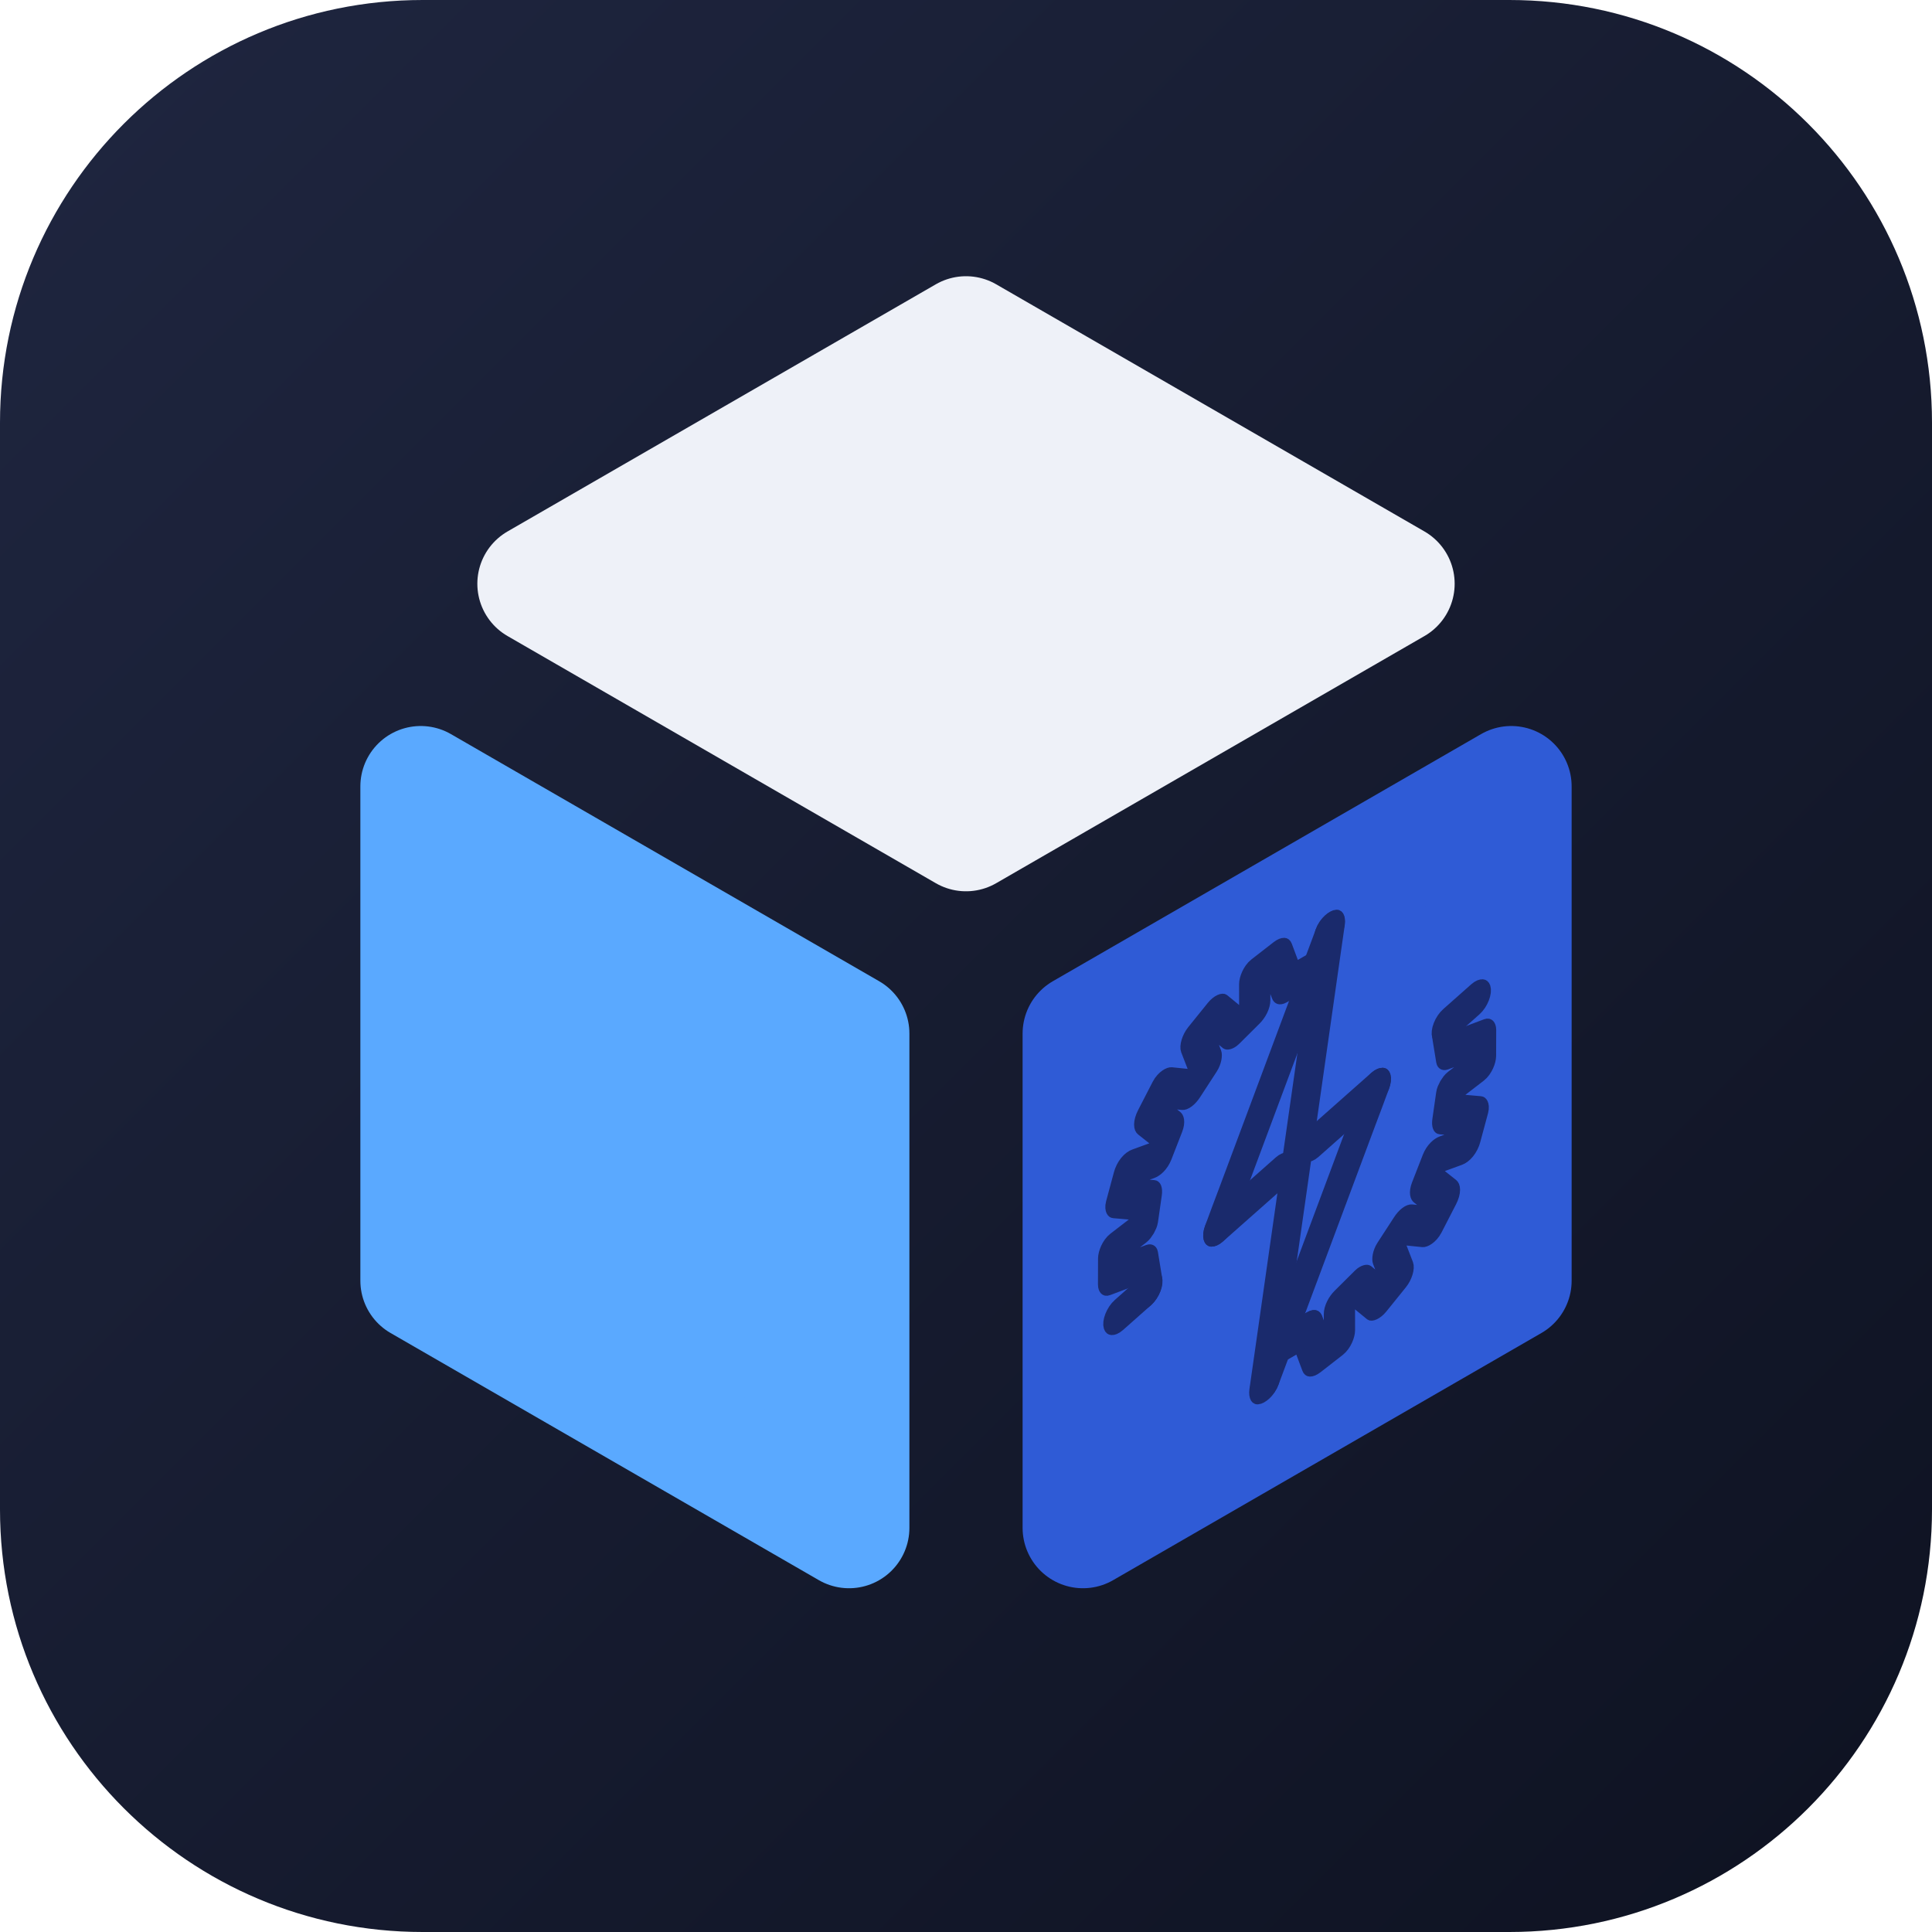
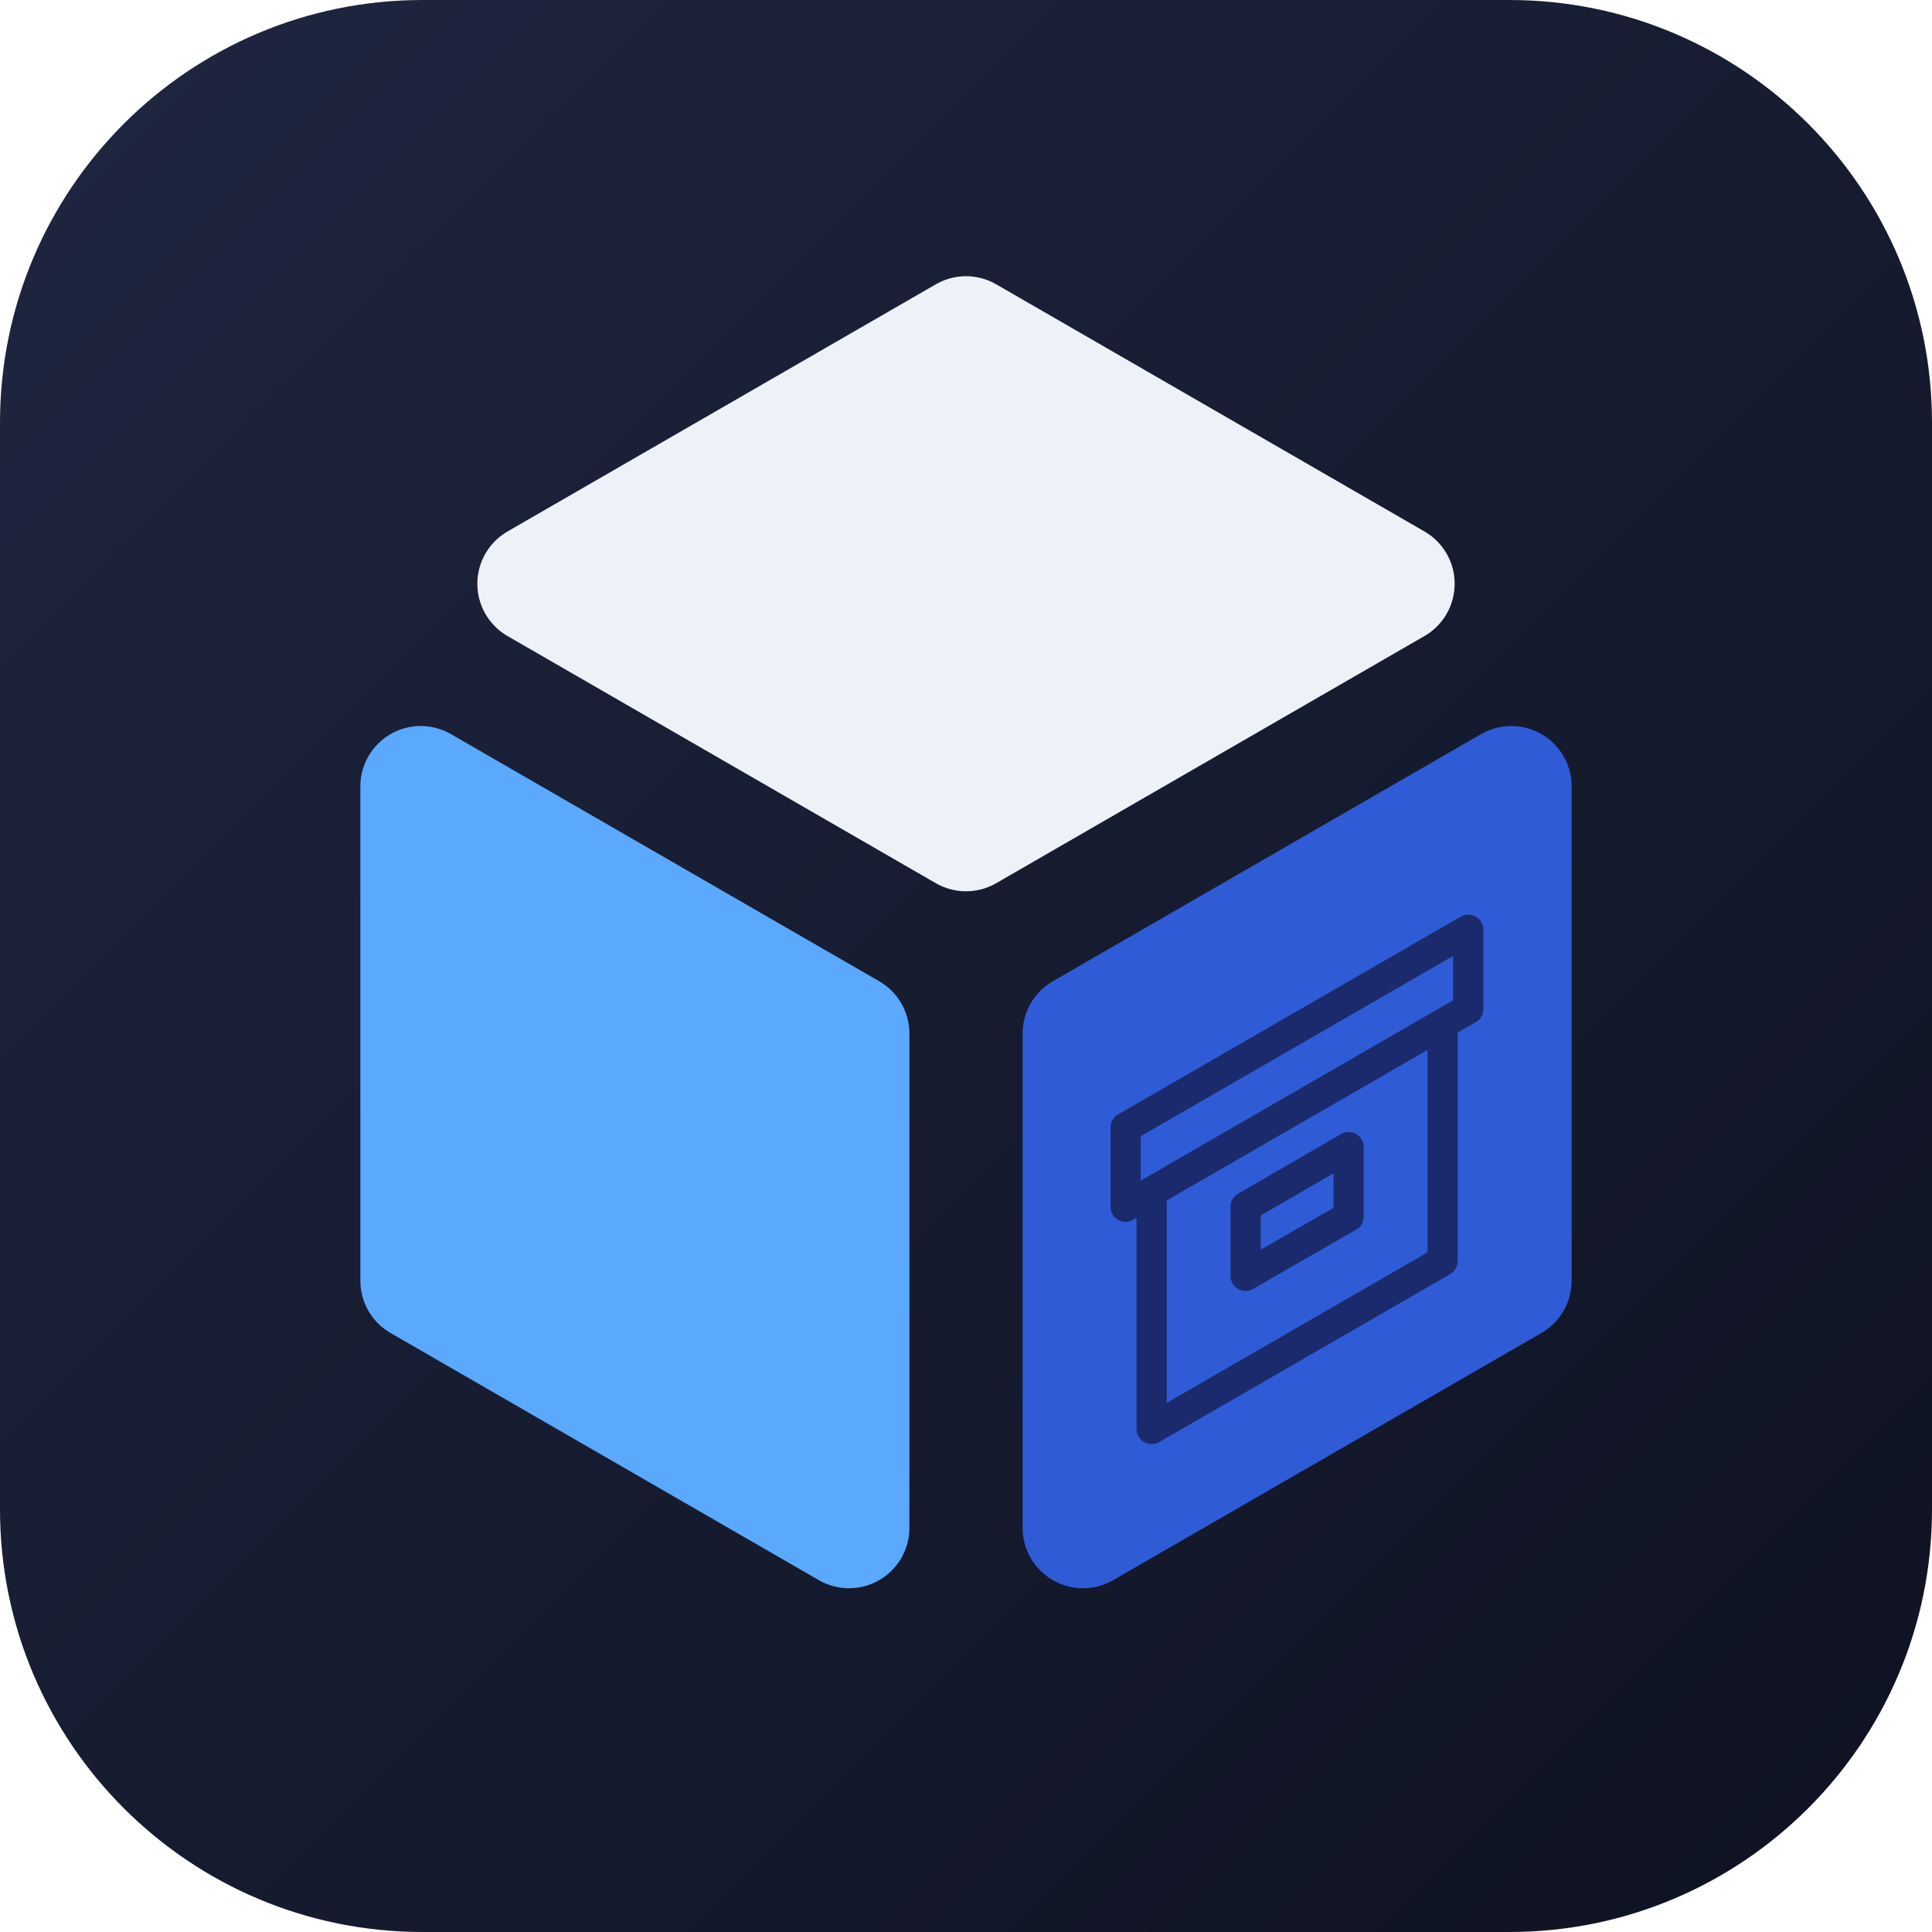
<svg xmlns="http://www.w3.org/2000/svg" viewBox="0 0 512 512">
  <defs>
-     <linearGradient id="blued2square" x1="0" y1="0" x2="1" y2="1">
-       <stop offset="0" stop-color="#5aa9ff" />
-       <stop offset="1" stop-color="#3d6ff2" />
-     </linearGradient>
    <linearGradient id="navyd2square" x1="0" y1="0" x2="1" y2="1">
      <stop offset="0" stop-color="#1f2640" />
      <stop offset="1" stop-color="#0e1221" />
    </linearGradient>
  </defs>
  <rect width="512" height="512" rx="112" fill="url(#navyd2square)" />
  <path d="M256.0 89.2 L369.5 154.7 L256.0 220.2 L142.5 154.7 Z" fill="#eef1f8" stroke="#eef1f8" stroke-width="32" stroke-linejoin="round" />
  <path d="M111.5 208.4 L225.0 273.9 L225.0 404.9 L111.5 339.4 Z" fill="#5aa9ff" stroke="#5aa9ff" stroke-width="32" stroke-linejoin="round" />
  <path d="M287.0 273.9 L400.5 208.4 L400.5 339.4 L287.0 404.9 Z" fill="#2f5bd6" stroke="#2f5bd6" stroke-width="32" stroke-linejoin="round" />
-   <g transform="matrix(113.49 -65.52 0.00 131.05 287.00 273.90)">
-     <g transform="translate(0.03 0.03) scale(0.00094)">
-       <path d="M856.3,413.1c3,17.6,6.1,35.2,9.1,52.8c1,5.8,7.3,12.1,13.1,13.1 c24.1,4.2,48.2,8.4,72.3,12.6c-4.6-6-9.2-12.1-13.8-18.1c-0.1,18.7-0.1,37.4-0.2,56.1c4.6-6,9.2-12.1,13.8-18.1 c-24.1,4-48.2,8.1-72.3,12.1c-5.8,1-12.1,7.3-13.1,13.1c-3.2,17.6-6.3,35.2-9.5,52.7c-1.5,8.2,1,16.8,8.6,21.2 c21.2,12.2,42.4,24.4,63.6,36.6c-2.9-7.1-5.7-14.1-8.6-21.2c-6.5,17.5-12.9,35.1-19.4,52.6c7.7-4.4,15.4-8.7,23.1-13.1 c-24-4.4-48.1-8.9-72.1-13.3c-8.3-1.5-16.7,1-21.2,8.6c-9,15.4-18,30.9-26.9,46.3c-4.5,7.7-2.5,16.3,2.9,22.7 c15.8,18.7,31.5,37.4,47.3,56.1c0-8.8,0-17.7,0-26.5c-12.1,14.3-24.1,28.6-36.2,42.8c7.6-1,15.1-2,22.7-2.9 c-21.1-12.4-42.1-24.8-63.2-37.2c-7.7-4.5-16.3-2.5-22.7,2.9c-13.7,11.4-27.4,22.9-41.2,34.3c-4.7,3.9-6.9,12.5-4.8,18.2 c8.4,23,16.8,45.9,25.2,68.9c2.9-7.1,5.7-14.1,8.6-21.2c-16.2,9.3-32.4,18.6-48.7,27.9c7.6,1,15.1,2,22.7,2.9 c-15.6-18.9-31.1-37.7-46.7-56.6c-3.9-4.7-12.5-6.9-18.2-4.8c-16.8,6.1-33.6,12.1-50.4,18.2c-7.8,2.8-13.8,9.4-13.8,18.1 c0,24.5,0.1,48.9,0.1,73.4c4.6-6,9.2-12.1,13.8-18.1c-18.4,3.2-36.8,6.4-55.3,9.6c7.7,4.4,15.4,8.7,23.1,13.1 c-8.2-23-16.3-46.1-24.5-69.1c-2.8-7.9-9.4-13.7-18.1-13.8c-17.9-0.1-35.7-0.1-53.6-0.2c-9.8,0-19.2,8.6-18.8,18.8 c0.5,10.2,8.2,18.7,18.8,18.8c17.9,0.1,35.7,0.1,53.6,0.2c-6-4.6-12.1-9.2-18.1-13.8c8.2,23,16.3,46.1,24.5,69.1 c3.6,10.3,12.4,14.9,23.1,13.1c18.4-3.2,36.8-6.4,55.3-9.6c8-1.4,13.8-10.4,13.8-18.1c0-24.5-0.1-48.9-0.1-73.4 c-4.6,6-9.2,12.1-13.8,18.1c16.8-6.1,33.6-12.1,50.4-18.2c-6.1-1.6-12.2-3.2-18.2-4.8c15.6,18.9,31.1,37.7,46.7,56.6 c5.3,6.4,16,6.8,22.7,2.9c16.2-9.3,32.4-18.6,48.7-27.9c6.7-3.8,11.4-13.5,8.6-21.2c-8.4-23-16.8-45.9-25.2-68.9 c-1.6,6.1-3.2,12.2-4.8,18.2c13.7-11.4,27.4-22.9,41.2-34.3c-7.6,1-15.1,2-22.7,2.9c21.1,12.4,42.1,24.8,63.2,37.2 c6.7,3.9,17.4,3.3,22.7-2.9c12.1-14.3,24.1-28.6,36.2-42.8c7-8.3,7-18.2,0-26.5c-15.8-18.7-31.5-37.4-47.3-56.1 c1,7.6,2,15.1,2.9,22.7c9-15.4,18-30.9,26.9-46.3c-7.1,2.9-14.1,5.7-21.2,8.6c24,4.4,48.1,8.9,72.1,13.3 c10.6,2,19.3-2.9,23.1-13.1c6.5-17.5,12.9-35.1,19.4-52.6c2.8-7.6-1.9-17.3-8.6-21.2c-21.2-12.2-42.4-24.4-63.6-36.6 c2.9,7.1,5.7,14.1,8.6,21.2c3.2-17.6,6.3-35.2,9.5-52.7c-4.4,4.4-8.7,8.7-13.1,13.1c24.1-4,48.2-8.1,72.3-12.1 c8-1.3,13.7-10.5,13.8-18.1c0.1-18.7,0.1-37.4,0.2-56.1c0-7.6-5.8-16.7-13.8-18.1c-24.1-4.2-48.2-8.4-72.3-12.6 c4.4,4.4,8.7,8.7,13.1,13.1c-3-17.6-6.1-35.2-9.1-52.8c-1.7-9.7-14.1-16-23.1-13.1C859,393.4,854.5,402.7,856.3,413.1L856.3,413.1 z" fill="#1a2a6c" stroke="#1a2a6c" stroke-width="40" stroke-linejoin="round" />
-       <path d="M144.9,594.6c-3.5-20.1-7-40.3-10.4-60.4c-1-5.8-7.3-12.1-13.1-13.1 c-24.1-4.2-48.2-8.4-72.3-12.6c4.6,6,9.2,12.1,13.8,18.1c0.1-18.7,0.1-37.4,0.2-56.1c-4.6,6-9.2,12.1-13.8,18.1 c24.1-4,48.2-8.1,72.3-12.1c5.8-1,12.1-7.3,13.1-13.1c3.2-17.6,6.3-35.2,9.5-52.7c1.5-8.2-1-16.8-8.6-21.2 C114.4,377.2,93.2,365,72,352.8c2.9,7.1,5.7,14.1,8.6,21.2c6.5-17.5,12.9-35.1,19.4-52.6c-7.7,4.4-15.4,8.7-23.1,13.1 c24,4.4,48.1,8.9,72.1,13.3c8.3,1.5,16.7-1,21.2-8.6c9-15.4,18-30.9,26.9-46.3c4.5-7.7,2.5-16.3-2.9-22.7 c-15.8-18.7-31.5-37.4-47.3-56.1c0,8.8,0,17.7,0,26.5c12.1-14.3,24.1-28.6,36.2-42.8c-7.6,1-15.1,2-22.7,2.9 c21.1,12.4,42.1,24.8,63.2,37.2c7.7,4.5,16.3,2.5,22.7-2.9c13.7-11.4,27.4-22.9,41.2-34.3c4.7-3.9,6.9-12.5,4.8-18.2 c-8.4-23-16.8-45.9-25.2-68.9c-2.9,7.1-5.7,14.1-8.6,21.2c16.2-9.3,32.4-18.6,48.7-27.9c-7.6-1-15.1-2-22.7-2.9 c15.6,18.9,31.1,37.7,46.7,56.6c3.9,4.7,12.5,6.9,18.2,4.8c16.8-6.1,33.6-12.1,50.4-18.2c7.8-2.8,13.8-9.4,13.8-18.1 c0-24.5-0.1-48.9-0.1-73.4c-4.6,6-9.2,12.1-13.8,18.1c18.4-3.2,36.8-6.4,55.3-9.6c-7.7-4.4-15.4-8.7-23.1-13.1 c8.2,23,16.3,46.1,24.5,69.1c2.8,7.9,9.4,13.7,18.1,13.8c23.2,0.1,46.4,0.2,69.6,0.2c9.8,0,19.2-8.6,18.8-18.7 c-0.5-10.2-8.2-18.7-18.8-18.8c-23.2-0.1-46.4-0.2-69.6-0.2c6,4.6,12.1,9.2,18.1,13.8c-8.2-23-16.3-46.1-24.5-69.1 C464.4,30.9,455.6,26.2,445,28c-18.4,3.2-36.8,6.4-55.3,9.6c-8,1.4-13.8,10.4-13.8,18.1c0,24.5,0.1,48.9,0.1,73.4 c4.6-6,9.2-12.1,13.8-18.1c-16.8,6.1-33.6,12.1-50.4,18.2c6.1,1.6,12.2,3.2,18.2,4.8c-15.6-18.9-31.1-37.7-46.7-56.6 c-5.3-6.4-16-6.8-22.7-2.9c-16.2,9.3-32.4,18.6-48.7,27.9c-6.7,3.8-11.4,13.5-8.6,21.2c8.4,23,16.8,45.9,25.2,68.9 c1.6-6.1,3.2-12.2,4.8-18.2c-13.7,11.4-27.4,22.9-41.2,34.3c7.6-1,15.1-2,22.7-2.9c-21.1-12.4-42.1-24.8-63.2-37.2 c-6.7-3.9-17.4-3.3-22.7,2.9c-12.1,14.3-24.1,28.6-36.2,42.8c-7,8.3-7,18.2,0,26.5c15.8,18.7,31.5,37.4,47.3,56.1 c-1-7.6-2-15.1-2.9-22.7c-9,15.4-18,30.9-26.9,46.3c7.1-2.9,14.1-5.7,21.2-8.6c-24-4.4-48.1-8.9-72.1-13.3 c-10.6-2-19.3,2.9-23.1,13.1c-6.5,17.5-12.9,35.1-19.4,52.6c-2.8,7.6,1.9,17.3,8.6,21.2c21.2,12.2,42.4,24.4,63.6,36.6 c-2.9-7.1-5.7-14.1-8.6-21.2c-3.2,17.6-6.3,35.2-9.5,52.7c4.4-4.4,8.7-8.7,13.1-13.1c-24.1,4-48.2,8.1-72.3,12.1 c-8,1.3-13.7,10.5-13.8,18.1c-0.1,18.7-0.1,37.4-0.2,56.1c0,7.6,5.8,16.7,13.8,18.1c24.1,4.2,48.2,8.4,72.3,12.6 c-4.4-4.4-8.7-8.7-13.1-13.1c3.5,20.1,7,40.3,10.4,60.4c1.7,9.7,14.1,16,23.1,13.1C142.2,614.3,146.7,605,144.9,594.6L144.9,594.6 z" fill="#1a2a6c" stroke="#1a2a6c" stroke-width="40" stroke-linejoin="round" />
-       <path d="M310.5,570c44.1-11.8,88.3-23.6,132.4-35.3c6.3-1.7,12.6-3.4,19-5.1 c9.5-2.5,16.2-13.5,13.1-23.1c-3.1-9.7-12.9-15.8-23.1-13.1c-44.1,11.8-88.3,23.6-132.4,35.3c-6.3,1.7-12.6,3.4-19,5.1 c-9.5,2.5-16.2,13.5-13.1,23.1C290.5,566.6,300.3,572.7,310.5,570L310.5,570z" fill="#1a2a6c" stroke="#1a2a6c" stroke-width="40" stroke-linejoin="round" />
-       <path d="M689.5,430c-44.1,11.8-88.3,23.6-132.4,35.3c-6.3,1.7-12.6,3.4-19,5.1 c-9.5,2.5-16.2,13.5-13.1,23.1c3.1,9.7,12.9,15.8,23.1,13.1c44.1-11.8,88.3-23.6,132.4-35.3c6.3-1.7,12.6-3.4,19-5.1 c9.5-2.5,16.2-13.5,13.1-23.1C709.4,433.4,699.6,427.3,689.5,430L689.5,430z" fill="#1a2a6c" stroke="#1a2a6c" stroke-width="40" stroke-linejoin="round" />
-       <path d="M562.5,46.4c-1.4,8-2.9,16-4.3,24c-3.9,21.8-7.8,43.5-11.7,65.3 c-5.8,32.2-11.6,64.4-17.4,96.5c-7.1,39.3-14.1,78.5-21.2,117.8c-7.7,42.8-15.4,85.7-23.1,128.5c-7.8,43.6-15.7,87.1-23.5,130.7 c-7.2,40.3-14.5,80.6-21.7,120.9c-6.1,34.2-12.3,68.4-18.4,102.6c-4.4,24.6-8.8,49.2-13.3,73.8c-2.1,11.7-4.2,23.3-6.3,35 c-0.1,0.5-0.2,1-0.3,1.5c-1.7,9.6,2.6,20.7,13.1,23.1c9.2,2.1,21.2-2.8,23.1-13.1c1.4-8,2.9-16,4.3-24 c3.9-21.8,7.8-43.5,11.7-65.3c5.8-32.2,11.6-64.4,17.4-96.5c7.1-39.3,14.1-78.5,21.2-117.8c7.7-42.8,15.4-85.7,23.1-128.5 c7.8-43.6,15.7-87.1,23.5-130.7c7.2-40.3,14.5-80.6,21.7-120.9c6.1-34.2,12.3-68.4,18.4-102.6c4.4-24.6,8.8-49.2,13.3-73.8 c2.1-11.7,4.2-23.3,6.3-35c0.1-0.5,0.2-1,0.3-1.5c1.7-9.6-2.6-20.7-13.1-23.1C576.4,31.3,564.4,36.1,562.5,46.4L562.5,46.4z" fill="#1a2a6c" stroke="#1a2a6c" stroke-width="40" stroke-linejoin="round" />
-       <path d="M525,866c-23-0.1-45.9-0.2-68.9-0.2c-9.8,0-19.2,8.6-18.8,18.8c0.5,10.2,8.2,18.7,18.8,18.8 c23,0.1,45.9,0.2,68.9,0.2c9.8,0,19.2-8.6,18.8-18.8C543.3,874.5,535.5,866,525,866L525,866z" fill="#1a2a6c" stroke="#1a2a6c" stroke-width="40" stroke-linejoin="round" />
-       <path d="M860,412.1c3,17.6,6.1,35.2,9.1,52.8c0.8,4.6,5.8,9.7,10.5,10.5c24.1,4.2,48.2,8.4,72.3,12.6 c-3.7-4.8-7.3-9.6-11-14.5c-0.1,18.7-0.1,37.4-0.2,56.1c3.7-4.8,7.3-9.6,11-14.5c-24.1,4-48.2,8.1-72.3,12.1 c-4.7,0.8-9.6,5.8-10.5,10.5c-3.2,17.6-6.3,35.2-9.5,52.7c-1.2,6.6,0.8,13.4,6.9,16.9c21.2,12.2,42.4,24.4,63.6,36.6 c-2.3-5.6-4.6-11.3-6.9-16.9c-6.5,17.5-12.9,35.1-19.4,52.6c6.2-3.5,12.3-7,18.5-10.5c-24-4.4-48.1-8.9-72.1-13.3 c-6.6-1.2-13.4,0.8-16.9,6.9c-9,15.4-18,30.9-26.9,46.3c-3.6,6.2-2,13,2.3,18.2c15.8,18.7,31.5,37.4,47.3,56.1 c0-7.1,0-14.1,0-21.2c-12.1,14.3-24.1,28.6-36.2,42.8c6.1-0.8,12.1-1.6,18.2-2.3c-21.1-12.4-42.1-24.8-63.2-37.2 c-6.2-3.6-13-2-18.2,2.3c-13.7,11.4-27.4,22.9-41.2,34.3c-3.8,3.1-5.5,10-3.9,14.6c8.4,23,16.8,45.9,25.2,68.9 c2.3-5.6,4.6-11.3,6.9-16.9c-16.2,9.3-32.4,18.6-48.7,27.9c6.1,0.8,12.1,1.6,18.2,2.3c-15.6-18.9-31.1-37.7-46.7-56.6 c-3.1-3.8-10-5.5-14.6-3.9c-16.8,6.1-33.6,12.1-50.4,18.2c-6.3,2.3-11,7.5-11,14.5c0,24.5,0.1,48.9,0.1,73.4 c3.7-4.8,7.3-9.6,11-14.5c-18.4,3.2-36.8,6.4-55.3,9.6c6.2,3.5,12.3,7,18.5,10.5c-8.2-23-16.3-46.1-24.5-69.1 c-2.2-6.3-7.5-11-14.5-11c-17.9-0.1-35.7-0.1-53.6-0.2c-7.8,0-15.4,6.9-15,15c0.4,8.1,6.6,15,15,15c17.9,0.1,35.7,0.1,53.6,0.2 c-4.8-3.7-9.6-7.3-14.5-11c8.2,23,16.3,46.1,24.5,69.1c2.9,8.2,9.9,11.9,18.5,10.5c18.4-3.2,36.8-6.4,55.3-9.6 c6.4-1.1,11-8.4,11-14.5c0-24.5-0.1-48.9-0.1-73.4c-3.7,4.8-7.3,9.6-11,14.5c16.8-6.1,33.6-12.1,50.4-18.2 c-4.9-1.3-9.7-2.6-14.6-3.9c15.6,18.9,31.1,37.7,46.7,56.6c4.2,5.1,12.8,5.4,18.2,2.3c16.2-9.3,32.4-18.6,48.7-27.9 c5.4-3.1,9.1-10.8,6.9-16.9c-8.4-23-16.8-45.9-25.2-68.9c-1.3,4.9-2.6,9.7-3.9,14.6c13.7-11.4,27.4-22.9,41.2-34.3 c-6.1,0.8-12.1,1.6-18.2,2.3c21.1,12.4,42.1,24.8,63.2,37.2c5.3,3.1,13.9,2.7,18.2-2.3c12.1-14.3,24.1-28.6,36.2-42.8 c5.6-6.6,5.6-14.6,0-21.2c-15.8-18.7-31.5-37.4-47.3-56.1c0.8,6.1,1.6,12.1,2.3,18.2c9-15.4,18-30.9,26.9-46.3 c-5.6,2.3-11.3,4.6-16.9,6.9c24,4.4,48.1,8.9,72.1,13.3c8.5,1.6,15.4-2.3,18.5-10.5c6.5-17.5,12.9-35.1,19.4-52.6 c2.2-6.1-1.5-13.8-6.9-16.9c-21.2-12.2-42.4-24.4-63.6-36.6c2.3,5.6,4.6,11.3,6.9,16.9c3.2-17.6,6.3-35.2,9.5-52.7 c-3.5,3.5-7,7-10.5,10.5c24.1-4,48.2-8.1,72.3-12.1c6.4-1.1,11-8.4,11-14.5c0.1-18.7,0.1-37.4,0.2-56.1c0-6.1-4.6-13.4-11-14.5 c-24.1-4.2-48.2-8.4-72.3-12.6c3.5,3.5,7,7,10.5,10.5c-3-17.6-6.1-35.2-9.1-52.8c-1.4-8-11.2-12.5-18.5-10.5 C862,395.9,858.6,404,860,412.1L860,412.1z" fill="#1a2a6c" stroke="#1a2a6c" stroke-width="40" stroke-linejoin="round" />
-       <path d="M141.3,595.6c-3.5-20.1-7-40.3-10.4-60.4c-0.8-4.6-5.8-9.7-10.5-10.5 c-24.1-4.2-48.2-8.4-72.3-12.6c3.7,4.8,7.3,9.6,11,14.5c0.1-18.7,0.1-37.4,0.2-56.1c-3.7,4.8-7.3,9.6-11,14.5 c24.1-4,48.2-8.1,72.3-12.1c4.7-0.8,9.6-5.8,10.5-10.5c3.2-17.6,6.3-35.2,9.5-52.7c1.2-6.6-0.8-13.4-6.9-16.9 c-21.2-12.2-42.4-24.4-63.6-36.6c2.3,5.6,4.6,11.3,6.9,16.9c6.5-17.5,12.9-35.1,19.4-52.6c-6.2,3.5-12.3,7-18.5,10.5 c24,4.4,48.1,8.9,72.1,13.3c6.6,1.2,13.4-0.8,16.9-6.9c9-15.4,18-30.9,26.9-46.3c3.6-6.2,2-13-2.3-18.2 c-15.8-18.7-31.5-37.4-47.3-56.1c0,7.1,0,14.1,0,21.2c12.1-14.3,24.1-28.6,36.2-42.8c-6.1,0.8-12.1,1.6-18.2,2.3 c21.1,12.4,42.1,24.8,63.2,37.2c6.2,3.6,13,2,18.2-2.3c13.7-11.4,27.4-22.9,41.2-34.3c3.8-3.1,5.5-10,3.9-14.6 c-8.4-23-16.8-45.9-25.2-68.9c-2.3,5.6-4.6,11.3-6.9,16.9c16.2-9.3,32.4-18.6,48.7-27.9c-6.1-0.8-12.1-1.6-18.2-2.3 c15.6,18.9,31.1,37.7,46.7,56.6c3.1,3.8,10,5.5,14.6,3.9c16.8-6.1,33.6-12.1,50.4-18.2c6.3-2.3,11-7.5,11-14.5 c0-24.5-0.1-48.9-0.1-73.4c-3.7,4.8-7.3,9.6-11,14.5c18.4-3.2,36.8-6.4,55.3-9.6c-6.2-3.5-12.3-7-18.5-10.5 c8.2,23,16.3,46.1,24.5,69.1c2.2,6.3,7.5,11,14.5,11c17.9,0.1,35.7,0.1,53.6,0.2c7.8,0,15.4-6.9,15-15c-0.4-8.1-6.6-15-15-15 c-17.9-0.1-35.7-0.1-53.6-0.2c4.8,3.7,9.6,7.3,14.5,11c-8.2-23-16.3-46.1-24.5-69.1c-2.9-8.2-9.9-11.9-18.5-10.5 c-18.4,3.2-36.8,6.4-55.3,9.6c-6.4,1.1-11,8.4-11,14.5c0,24.5,0.1,48.9,0.1,73.4c3.7-4.8,7.3-9.6,11-14.5 c-16.8,6.1-33.6,12.1-50.4,18.2c4.9,1.3,9.7,2.6,14.6,3.9c-15.6-18.9-31.1-37.7-46.7-56.6c-4.2-5.1-12.8-5.4-18.2-2.3 c-16.2,9.3-32.4,18.6-48.7,27.9c-5.4,3.1-9.1,10.8-6.9,16.9c8.4,23,16.8,45.9,25.2,68.9c1.3-4.9,2.6-9.7,3.9-14.6 c-13.7,11.4-27.4,22.9-41.2,34.3c6.1-0.8,12.1-1.6,18.2-2.3c-21.1-12.4-42.1-24.8-63.2-37.2c-5.3-3.1-13.9-2.7-18.2,2.3 c-12.1,14.3-24.1,28.6-36.2,42.8c-5.6,6.6-5.6,14.6,0,21.2c15.8,18.7,31.5,37.4,47.3,56.1c-0.8-6.1-1.6-12.1-2.3-18.2 c-9,15.4-18,30.9-26.9,46.3c5.6-2.3,11.3-4.6,16.9-6.9c-24-4.4-48.1-8.9-72.1-13.3c-8.5-1.6-15.4,2.3-18.5,10.5 C61,329.9,54.5,347.5,48.1,365c-2.2,6.1,1.5,13.8,6.9,16.9c21.2,12.2,42.4,24.4,63.6,36.6c-2.3-5.6-4.6-11.3-6.9-16.9 c-3.2,17.6-6.3,35.2-9.5,52.7c3.5-3.5,7-7,10.5-10.5c-24.1,4-48.2,8.1-72.3,12.1c-6.4,1.1-11,8.4-11,14.5 c-0.1,18.7-0.1,37.4-0.2,56.1c0,6.1,4.6,13.4,11,14.5c24.1,4.2,48.2,8.4,72.3,12.6c-3.5-3.5-7-7-10.5-10.5 c3.5,20.1,7,40.3,10.4,60.4c1.4,8,11.2,12.5,18.5,10.5C139.2,611.7,142.7,603.6,141.3,595.6L141.3,595.6z" fill="#1a2a6c" stroke="#1a2a6c" stroke-width="40" stroke-linejoin="round" />
-       <path d="M121.8,581.5c-23.2,6.2-46.4,12.4-69.5,18.6c-9.5,2.5-16.2,13.5-13.1,23.1 c3.1,9.7,12.9,15.8,23.1,13.1c23.2-6.2,46.4-12.4,69.5-18.6c9.5-2.5,16.2-13.5,13.1-23.1C141.7,584.8,132,578.8,121.8,581.5 L121.8,581.5z" fill="#1a2a6c" stroke="#1a2a6c" stroke-width="40" stroke-linejoin="round" />
-       <path d="M897.9,456.3c-3.4-19.7-6.8-39.4-10.2-59.1c-1.4-8-11.2-12.5-18.5-10.5 c-8.4,2.3-11.9,10.4-10.5,18.5c3.4,19.7,6.8,39.4,10.2,59.1c1.4,8,11.2,12.5,18.5,10.5C895.9,472.5,899.3,464.3,897.9,456.3 L897.9,456.3z" fill="#1a2a6c" stroke="#1a2a6c" stroke-width="40" stroke-linejoin="round" />
-       <path d="M878.1,418.5c23.2-6.2,46.4-12.4,69.6-18.6c9.5-2.5,16.2-13.5,13.1-23.1 c-3.1-9.7-12.9-15.8-23.1-13.1c-23.2,6.2-46.4,12.4-69.6,18.6c-9.5,2.5-16.2,13.5-13.1,23.1C858.2,415.2,867.9,421.2,878.1,418.5 L878.1,418.5z" fill="#1a2a6c" stroke="#1a2a6c" stroke-width="40" stroke-linejoin="round" />
-       <path d="M877.1,414.9c23.2-6.2,46.4-12.4,69.6-18.6c7.8-2.1,12.6-10.7,10.5-18.5 c-2.2-7.9-10.6-12.6-18.5-10.5c-23.2,6.2-46.4,12.4-69.6,18.6c-7.8,2.1-12.6,10.7-10.5,18.5C860.8,412.3,869.2,417,877.1,414.9 L877.1,414.9z" fill="#1a2a6c" stroke="#1a2a6c" stroke-width="40" stroke-linejoin="round" />
-       <path d="M122.8,585.1c-23.2,6.2-46.4,12.4-69.5,18.6c-7.8,2.1-12.6,10.7-10.5,18.5 c2.2,7.9,10.6,12.6,18.5,10.5c23.2-6.2,46.4-12.4,69.5-18.6c7.8-2.1,12.6-10.7,10.5-18.5C139.1,587.7,130.7,583,122.8,585.1 L122.8,585.1z" fill="#1a2a6c" stroke="#1a2a6c" stroke-width="40" stroke-linejoin="round" />
-       <path d="M580.6,66.4c7.8,0,15.4-6.9,15-15c-0.4-8.1-6.6-15-15-15c-7.8,0-15.4,6.9-15,15 C566,59.6,572.2,66.4,580.6,66.4L580.6,66.4z" fill="#1a2a6c" stroke="#1a2a6c" stroke-width="40" stroke-linejoin="round" />
-       <path d="M475,130.3c23,0.1,46.1,0.2,69.1,0.2c7.8,0,15.4-6.9,15-15c-0.4-8.1-6.6-15-15-15 c-23-0.1-46.1-0.2-69.1-0.2c-7.8,0-15.4,6.9-15,15C460.3,123.4,466.6,130.2,475,130.3L475,130.3z" fill="#1a2a6c" stroke="#1a2a6c" stroke-width="40" stroke-linejoin="round" />
-       <path d="M563.9,42.8c-9.1,16.5-18.2,33.1-27.3,49.6c-21.8,39.7-43.7,79.5-65.5,119.2 c-26.4,48.1-52.9,96.2-79.3,144.3C368.9,397.6,346,439.3,323,481c-11.1,20.2-22.6,40.2-33.3,60.6c-0.1,0.3-0.3,0.6-0.5,0.8 c-4.7,8.6-2.4,20.8,6.7,25.7c8.8,4.6,20.6,2.5,25.7-6.7c9.1-16.5,18.2-33.1,27.3-49.6c21.8-39.7,43.7-79.5,65.5-119.2 c26.4-48.1,52.9-96.2,79.3-144.3c22.9-41.7,45.9-83.4,68.8-125.1c11.1-20.2,22.6-40.2,33.3-60.6c0.1-0.3,0.3-0.6,0.5-0.8 c4.7-8.6,2.4-20.8-6.7-25.7C580.8,31.4,569,33.6,563.9,42.8L563.9,42.8z" fill="#1a2a6c" stroke="#1a2a6c" stroke-width="40" stroke-linejoin="round" />
-       <path d="M309.5,566.4c44.1-11.8,88.3-23.6,132.4-35.3c6.3-1.7,12.6-3.4,19-5.1 c7.8-2.1,12.6-10.7,10.5-18.5c-2.2-7.9-10.6-12.6-18.5-10.5c-44.1,11.8-88.3,23.6-132.4,35.3c-6.3,1.7-12.6,3.4-19,5.1 c-7.8,2.1-12.6,10.7-10.5,18.5C293.2,563.8,301.6,568.5,309.5,566.4L309.5,566.4z" fill="#1a2a6c" stroke="#1a2a6c" stroke-width="40" stroke-linejoin="round" />
-       <path d="M525,869.7c-23-0.1-45.9-0.2-68.9-0.2c-7.8,0-15.4,6.9-15,15c0.4,8.1,6.6,15,15,15 c23,0.1,45.9,0.2,68.9,0.2c7.8,0,15.4-6.9,15-15C539.6,876.6,533.4,869.8,525,869.7L525,869.7z" fill="#1a2a6c" stroke="#1a2a6c" stroke-width="40" stroke-linejoin="round" />
-       <path d="M436.9,955.5c9.1-16.6,18.2-33.2,27.4-49.8c21.7-39.5,43.5-79.1,65.2-118.6 c26.4-48.1,52.9-96.2,79.3-144.3c22.7-41.3,45.4-82.6,68.1-123.9c11.1-20.1,22.6-40.1,33.2-60.4c0.1-0.3,0.3-0.6,0.5-0.8 c4.7-8.6,2.4-20.8-6.7-25.7c-8.8-4.6-20.6-2.5-25.7,6.7c-9.1,16.6-18.2,33.2-27.4,49.8c-21.7,39.5-43.5,79.1-65.2,118.6 c-26.4,48.1-52.9,96.2-79.3,144.3c-22.7,41.3-45.4,82.6-68.1,123.9c-11.1,20.1-22.6,40.1-33.2,60.4c-0.1,0.3-0.3,0.6-0.5,0.8 c-4.7,8.6-2.4,20.8,6.7,25.7C420.1,966.9,431.9,964.7,436.9,955.5L436.9,955.5z" fill="#1a2a6c" stroke="#1a2a6c" stroke-width="40" stroke-linejoin="round" />
-       <path d="M690.5,433.6c-44.1,11.8-88.3,23.6-132.4,35.3c-6.3,1.7-12.6,3.4-19,5.1 c-7.8,2.1-12.6,10.7-10.5,18.5c2.2,7.9,10.6,12.6,18.5,10.5c44.1-11.8,88.3-23.6,132.4-35.3c6.3-1.7,12.6-3.4,19-5.1 c7.8-2.1,12.6-10.7,10.5-18.5C706.7,436.2,698.3,431.5,690.5,433.6L690.5,433.6z" fill="#1a2a6c" stroke="#1a2a6c" stroke-width="40" stroke-linejoin="round" />
-       <path d="M566.1,47.4c-1.4,8-2.9,16-4.3,24c-3.9,21.8-7.8,43.5-11.7,65.3 c-5.8,32.2-11.6,64.4-17.4,96.5c-7.1,39.3-14.1,78.5-21.2,117.8c-7.7,42.8-15.4,85.7-23.1,128.5c-7.8,43.6-15.7,87.1-23.5,130.7 c-7.2,40.3-14.5,80.6-21.7,120.9c-6.1,34.2-12.3,68.4-18.4,102.6c-4.4,24.6-8.8,49.2-13.3,73.8c-2.1,11.7-4.3,23.3-6.3,35 c-0.1,0.5-0.2,1-0.3,1.5c-1.4,7.7,2.1,16.5,10.5,18.5c7.3,1.7,17-2.2,18.5-10.5c1.4-8,2.9-16,4.3-24c3.9-21.8,7.8-43.5,11.7-65.3 c5.8-32.2,11.6-64.4,17.4-96.5c7.1-39.3,14.1-78.5,21.2-117.8c7.7-42.8,15.4-85.7,23.1-128.5c7.8-43.6,15.7-87.1,23.5-130.7 c7.2-40.3,14.5-80.6,21.7-120.9c6.1-34.2,12.3-68.4,18.4-102.6c4.4-24.6,8.8-49.2,13.3-73.8c2.1-11.7,4.3-23.3,6.3-35 c0.1-0.5,0.2-1,0.3-1.5c1.4-7.7-2.1-16.5-10.5-18.5C577.3,35.3,567.6,39.2,566.1,47.4L566.1,47.4z" fill="#1a2a6c" stroke="#1a2a6c" stroke-width="40" stroke-linejoin="round" />
-       <path d="M433.7,953.6c9.1-16.6,18.2-33.2,27.4-49.8c21.7-39.5,43.5-79.1,65.2-118.6 c26.4-48.1,52.9-96.2,79.3-144.3c22.7-41.3,45.4-82.6,68.1-123.9c11.1-20.1,22.6-40.1,33.2-60.4c0.1-0.3,0.3-0.6,0.5-0.8 c3.9-7.1,1.7-16.4-5.4-20.5c-6.9-4-16.6-1.7-20.5,5.4c-9.1,16.6-18.2,33.2-27.4,49.8c-21.7,39.5-43.5,79.1-65.2,118.6 c-26.4,48.1-52.9,96.2-79.3,144.3c-22.7,41.3-45.4,82.6-68.1,123.9c-11.1,20.1-22.6,40.1-33.2,60.4c-0.1,0.3-0.3,0.6-0.5,0.8 c-3.9,7.1-1.7,16.4,5.4,20.5C420,963,429.8,960.7,433.7,953.6L433.7,953.6z" fill="#1a2a6c" stroke="#1a2a6c" stroke-width="40" stroke-linejoin="round" />
-       <path d="M567.6,43.9c-9.1,16.6-18.3,33.3-27.4,49.9c-21.9,39.9-43.9,79.8-65.8,119.8 c-26.5,48.1-52.9,96.2-79.4,144.4c-22.9,41.6-45.7,83.2-68.6,124.8c-11.1,20.3-22.7,40.3-33.4,60.8c-0.1,0.3-0.3,0.6-0.5,0.8 c-3.9,7.1-1.7,16.4,5.4,20.5c6.9,4,16.6,1.7,20.5-5.4c9.1-16.6,18.3-33.3,27.4-49.9c21.9-39.9,43.9-79.8,65.8-119.8 c26.5-48.1,52.9-96.2,79.4-144.4c22.9-41.6,45.7-83.2,68.6-124.8c11.1-20.3,22.7-40.3,33.4-60.8c0.1-0.3,0.3-0.6,0.5-0.8 c3.9-7.1,1.7-16.4-5.4-20.5C581.3,34.5,571.6,36.7,567.6,43.9L567.6,43.9z" fill="#1a2a6c" stroke="#1a2a6c" stroke-width="40" stroke-linejoin="round" />
-     </g>
-   </g>
+   <path d="M298.3 298.8 L389.1 246.4 L389.1 267.4 L298.3 319.8 Z M305.2 315.8 L305.2 378.7 L382.3 334.2 L382.3 271.3 M330.1 319.8 L357.4 304.0 L357.4 322.4 L330.1 338.1 Z" fill="none" stroke="#1a2a6c" stroke-width="8" stroke-linejoin="round" stroke-linecap="round" />
</svg>
